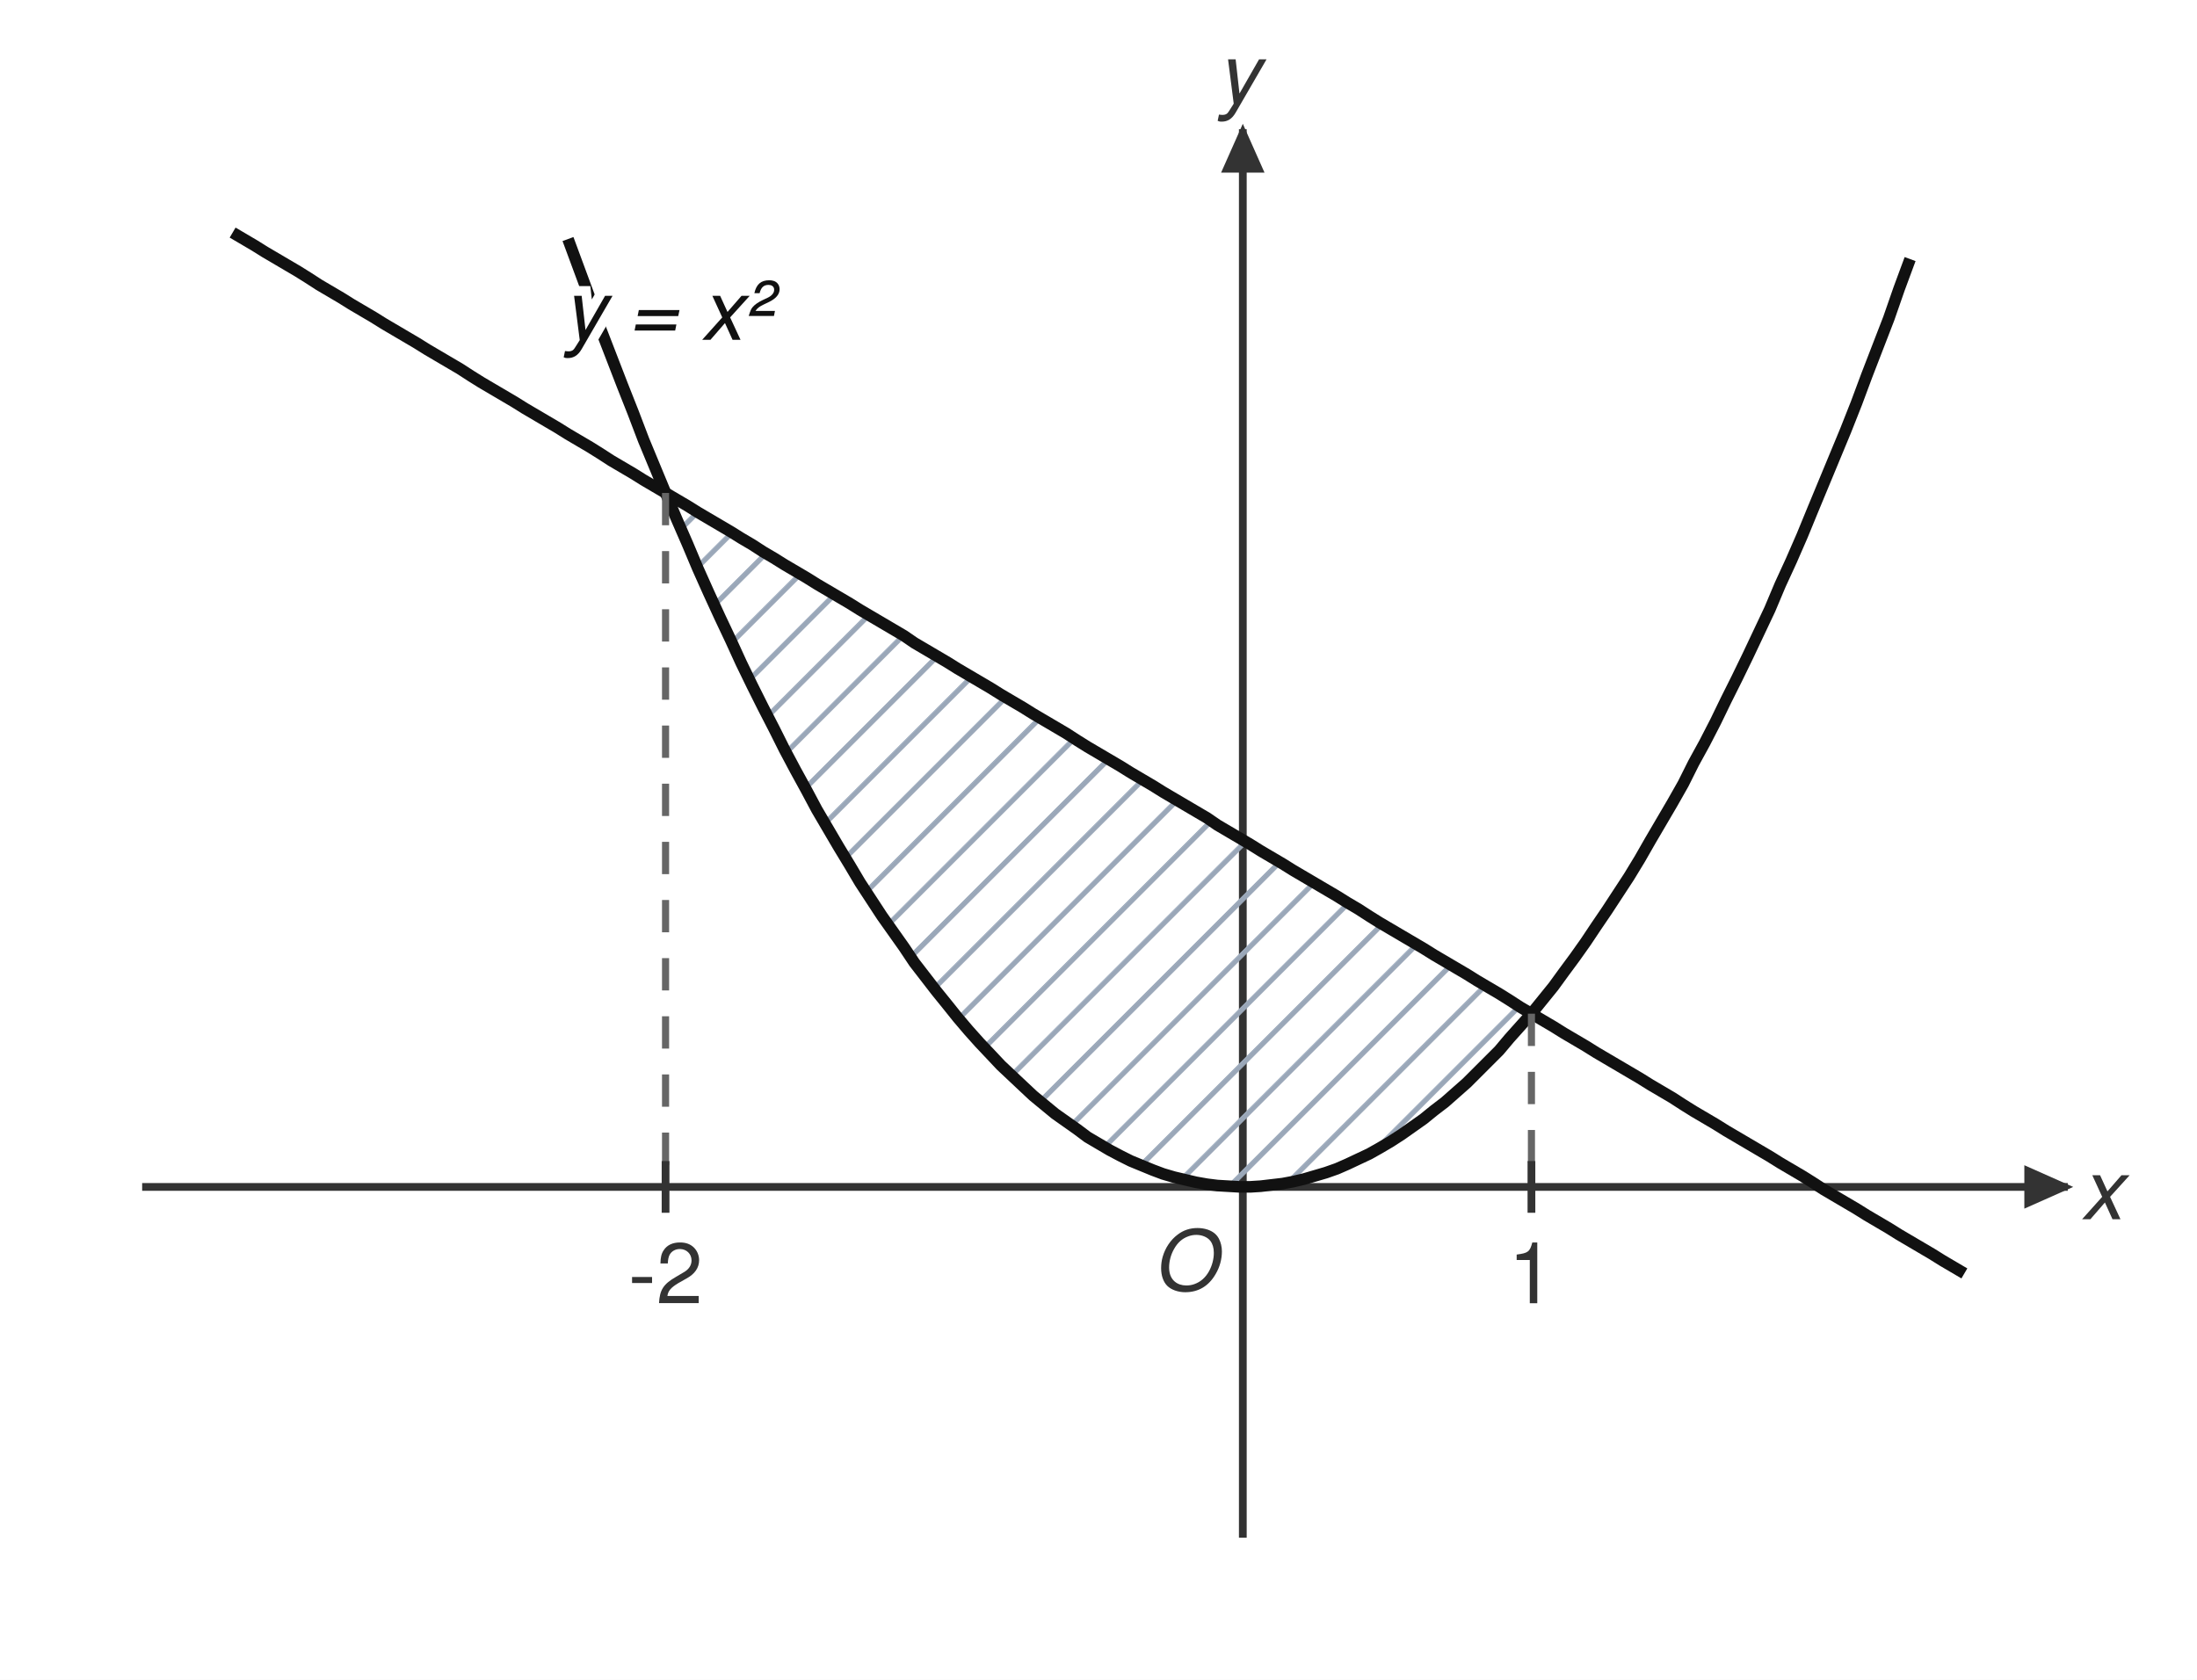
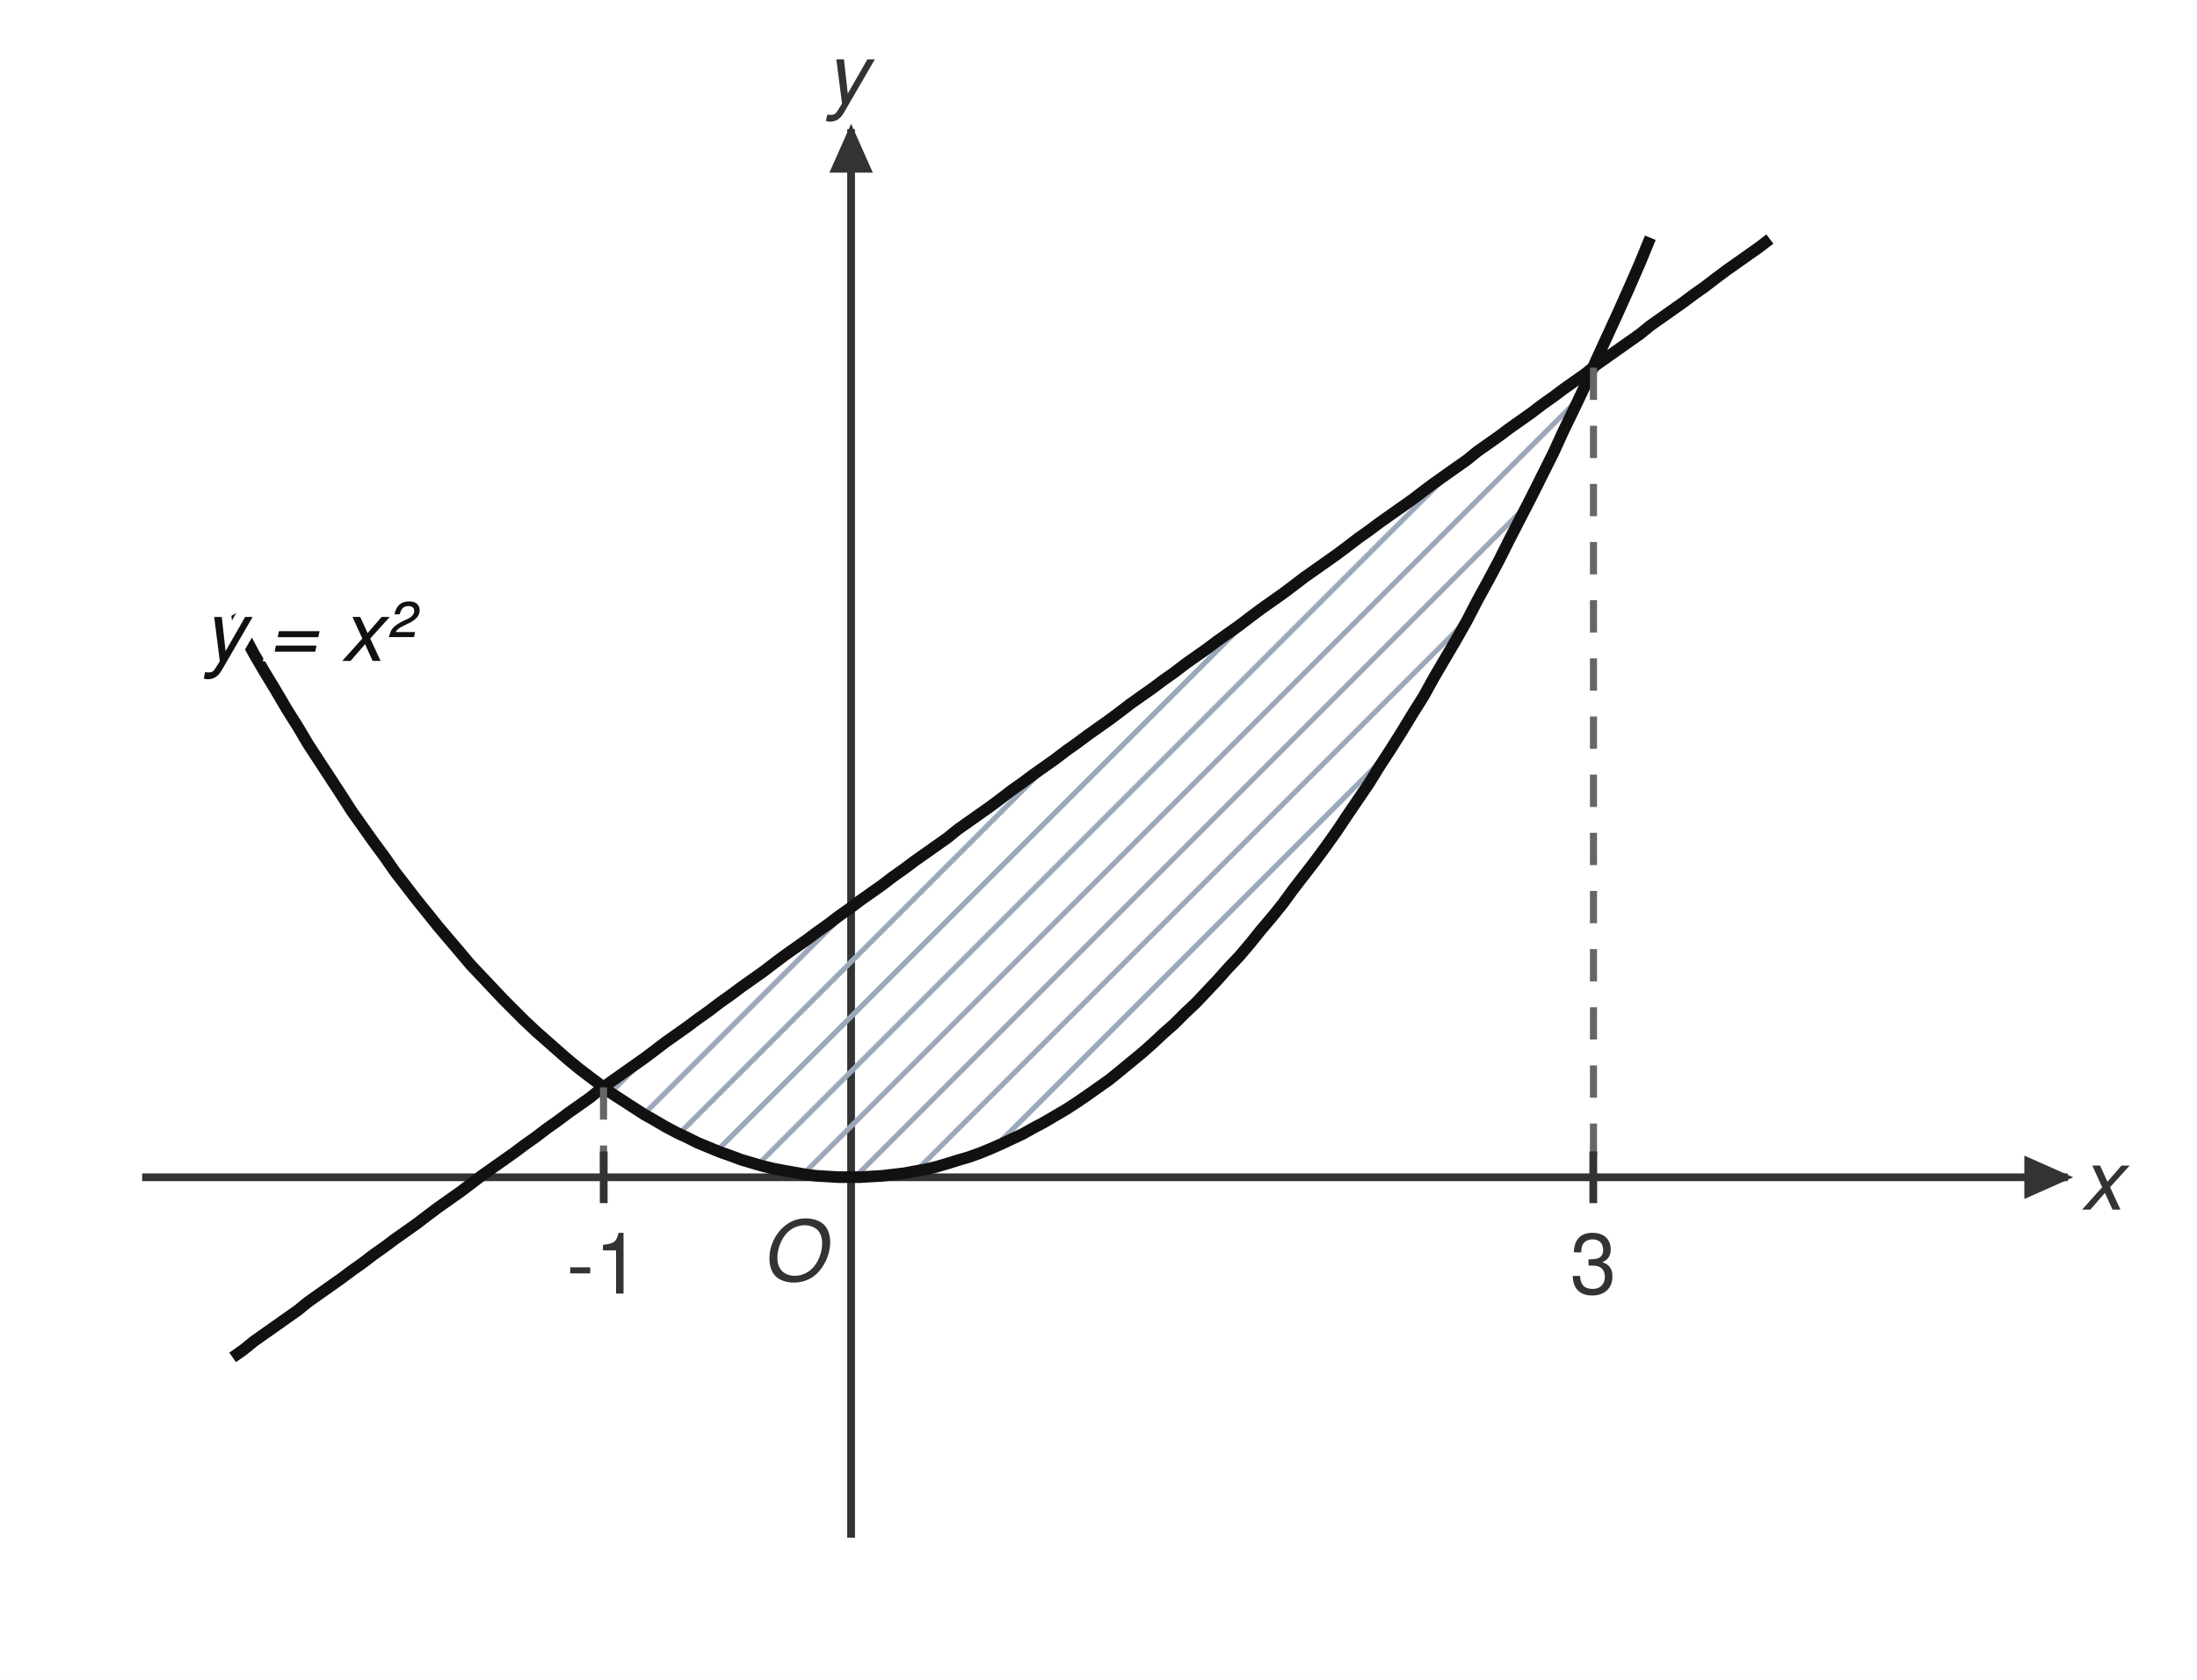
<svg xmlns="http://www.w3.org/2000/svg" width="340" height="260" viewBox="0 0 340 260" font-family="Helvetica, Arial, sans-serif" font-size="13" style="paint-order:stroke">
  <rect width="340" height="260" fill="#ffffff" />
  <defs>
    <marker id="arr" viewBox="0 0 10 10" refX="8" refY="5" markerWidth="7" markerHeight="7" orient="auto-start-reverse">
      <path d="M 0 1 L 9 5 L 0 9 z" fill="#333" />
    </marker>
    <pattern id="hatch" width="6" height="6" patternTransform="rotate(45)" patternUnits="userSpaceOnUse">
      <line x1="0" y1="0" x2="0" y2="6" stroke="#9aa7b8" stroke-width="1.6" />
    </pattern>
  </defs>
-   <line x1="22" y1="183.714" x2="320" y2="183.714" stroke="#333" stroke-width="1.2" marker-end="url(#arr)" />
-   <text stroke="#ffffff" stroke-width="3" paint-order="stroke" x="322" y="188.714" fill="#333" font-style="italic">x</text>
-   <line x1="192.333" y1="238" x2="192.333" y2="20" stroke="#333" stroke-width="1.2" marker-end="url(#arr)" />
-   <text stroke="#ffffff" stroke-width="3" paint-order="stroke" x="188.333" y="16" fill="#333" font-style="italic">y</text>
-   <text stroke="#ffffff" stroke-width="3" paint-order="stroke" x="178.333" y="199.714" fill="#333" font-style="italic">O</text>
-   <path d="M 103.0,76.3 L 104.1,77.0 L 105.2,77.6 L 106.4,78.3 L 107.5,79.0 L 108.6,79.6 L 109.7,80.3 L 110.8,81.0 L 111.9,81.7 L 113.1,82.3 L 114.2,83.0 L 115.3,83.7 L 116.4,84.3 L 117.5,85.0 L 118.6,85.7 L 119.8,86.4 L 120.9,87.0 L 122.0,87.7 L 123.1,88.4 L 124.2,89.0 L 125.3,89.7 L 126.4,90.4 L 127.6,91.1 L 128.7,91.7 L 129.8,92.4 L 130.9,93.1 L 132.0,93.7 L 133.1,94.4 L 134.3,95.1 L 135.4,95.8 L 136.5,96.4 L 137.6,97.1 L 138.7,97.8 L 139.9,98.4 L 141.0,99.1 L 142.1,99.8 L 143.2,100.5 L 144.3,101.1 L 145.4,101.8 L 146.6,102.5 L 147.7,103.1 L 148.8,103.8 L 149.9,104.5 L 151.0,105.2 L 152.1,105.8 L 153.3,106.5 L 154.4,107.2 L 155.5,107.8 L 156.6,108.5 L 157.7,109.2 L 158.8,109.9 L 159.9,110.5 L 161.1,111.2 L 162.2,111.9 L 163.3,112.5 L 164.4,113.2 L 165.5,113.9 L 166.7,114.6 L 167.8,115.2 L 168.9,115.9 L 170.0,116.6 L 171.1,117.2 L 172.2,117.9 L 173.4,118.6 L 174.5,119.3 L 175.6,119.9 L 176.7,120.6 L 177.8,121.3 L 178.9,121.9 L 180.0,122.6 L 181.2,123.3 L 182.3,124.0 L 183.4,124.6 L 184.5,125.3 L 185.6,126.0 L 186.8,126.6 L 187.9,127.3 L 189.0,128.0 L 190.1,128.7 L 191.2,129.3 L 192.3,130.0 L 193.5,130.7 L 194.6,131.3 L 195.7,132.0 L 196.8,132.7 L 197.9,133.4 L 199.0,134.0 L 200.1,134.7 L 201.3,135.4 L 202.4,136.0 L 203.5,136.7 L 204.6,137.4 L 205.7,138.1 L 206.9,138.7 L 208.0,139.4 L 209.1,140.1 L 210.2,140.7 L 211.3,141.4 L 212.4,142.1 L 213.5,142.8 L 214.7,143.4 L 215.8,144.1 L 216.9,144.8 L 218.0,145.4 L 219.1,146.1 L 220.3,146.8 L 221.4,147.5 L 222.5,148.1 L 223.6,148.8 L 224.7,149.5 L 225.8,150.1 L 227.0,150.8 L 228.1,151.5 L 229.2,152.2 L 230.3,152.8 L 231.4,153.5 L 232.5,154.2 L 233.6,154.8 L 234.8,155.5 L 235.9,156.2 L 237.0,156.9 L 237.0,156.9 L 235.9,158.2 L 234.8,159.5 L 233.6,160.7 L 232.5,162.0 L 231.4,163.2 L 230.3,164.3 L 229.2,165.4 L 228.1,166.5 L 227.0,167.6 L 225.8,168.6 L 224.7,169.6 L 223.6,170.6 L 222.5,171.5 L 221.4,172.4 L 220.3,173.2 L 219.1,174.0 L 218.0,174.8 L 216.9,175.6 L 215.8,176.3 L 214.7,177.0 L 213.5,177.7 L 212.4,178.3 L 211.3,178.9 L 210.2,179.4 L 209.1,179.9 L 208.0,180.4 L 206.9,180.9 L 205.7,181.3 L 204.6,181.7 L 203.5,182.0 L 202.4,182.4 L 201.3,182.6 L 200.1,182.9 L 199.0,183.1 L 197.9,183.3 L 196.8,183.4 L 195.7,183.6 L 194.6,183.6 L 193.5,183.7 L 192.3,183.7 L 191.2,183.7 L 190.1,183.6 L 189.0,183.6 L 187.9,183.4 L 186.8,183.3 L 185.6,183.1 L 184.5,182.9 L 183.4,182.6 L 182.3,182.4 L 181.2,182.0 L 180.0,181.7 L 178.9,181.3 L 177.8,180.9 L 176.7,180.4 L 175.6,179.9 L 174.5,179.4 L 173.4,178.9 L 172.2,178.3 L 171.1,177.7 L 170.0,177.0 L 168.9,176.3 L 167.8,175.6 L 166.7,174.8 L 165.5,174.0 L 164.4,173.2 L 163.3,172.4 L 162.2,171.5 L 161.1,170.6 L 159.9,169.6 L 158.8,168.6 L 157.7,167.6 L 156.6,166.5 L 155.5,165.4 L 154.4,164.3 L 153.3,163.2 L 152.1,162.0 L 151.0,160.7 L 149.9,159.5 L 148.8,158.2 L 147.7,156.9 L 146.6,155.5 L 145.4,154.1 L 144.3,152.7 L 143.2,151.2 L 142.1,149.7 L 141.0,148.2 L 139.9,146.6 L 138.7,145.0 L 137.6,143.4 L 136.5,141.8 L 135.4,140.1 L 134.3,138.3 L 133.1,136.6 L 132.0,134.8 L 130.9,132.9 L 129.8,131.1 L 128.7,129.2 L 127.6,127.2 L 126.4,125.3 L 125.3,123.3 L 124.2,121.3 L 123.1,119.2 L 122.0,117.1 L 120.9,115.0 L 119.8,112.8 L 118.6,110.6 L 117.5,108.4 L 116.4,106.1 L 115.3,103.8 L 114.2,101.5 L 113.1,99.1 L 111.9,96.7 L 110.8,94.3 L 109.7,91.8 L 108.6,89.3 L 107.5,86.8 L 106.4,84.2 L 105.2,81.6 L 104.1,79.0 L 103.0,76.3 Z" fill="url(#hatch)" stroke="none" />
-   <polyline points="87.9,37.0 89.6,41.6 91.3,46.2 92.9,50.8 94.6,55.2 96.3,59.6 98.0,63.9 99.6,68.1 101.3,72.2 103.0,76.3 104.7,80.3 106.4,84.2 108.0,88.0 109.7,91.8 111.4,95.5 113.1,99.1 114.7,102.6 116.4,106.1 118.1,109.5 119.8,112.8 121.4,116.0 123.1,119.2 124.8,122.3 126.4,125.3 128.1,128.2 129.8,131.1 131.5,133.9 133.1,136.6 134.8,139.2 136.5,141.8 138.2,144.2 139.9,146.6 141.5,149.0 143.2,151.2 144.9,153.4 146.6,155.5 148.2,157.5 149.9,159.5 151.6,161.4 153.3,163.2 154.9,164.9 156.6,166.5 158.3,168.1 159.9,169.6 161.6,171.0 163.3,172.4 165.0,173.6 166.7,174.8 168.3,176.0 170.0,177.0 171.7,178.0 173.4,178.9 175.0,179.7 176.7,180.4 178.4,181.1 180.0,181.7 181.7,182.2 183.4,182.6 185.1,183.0 186.8,183.3 188.4,183.5 190.1,183.6 191.8,183.7 193.5,183.7 195.1,183.6 196.8,183.4 198.5,183.2 200.1,182.9 201.8,182.5 203.5,182.0 205.2,181.5 206.9,180.9 208.5,180.2 210.2,179.4 211.9,178.6 213.5,177.7 215.2,176.7 216.9,175.6 218.6,174.4 220.3,173.2 221.9,171.9 223.6,170.6 225.3,169.1 227.0,167.6 228.6,166.0 230.3,164.3 232.0,162.6 233.6,160.7 235.3,158.8 237.0,156.9 238.7,154.8 240.4,152.7 242.0,150.5 243.7,148.2 245.4,145.8 247.0,143.4 248.7,140.9 250.4,138.3 252.1,135.7 253.8,132.9 255.4,130.1 257.1,127.2 258.8,124.3 260.5,121.3 262.1,118.1 263.8,115.0 265.5,111.7 267.1,108.4 268.8,105.0 270.5,101.5 272.2,97.9 273.9,94.3 275.5,90.5 277.2,86.8 278.9,82.9 280.5,79.0 282.2,74.9 283.9,70.8 285.6,66.7 287.3,62.4 288.9,58.1 290.6,53.7 292.3,49.3 293.9,44.7 295.6,40.1" fill="none" stroke="#111" stroke-width="1.8" />
-   <polyline points="36.0,36.0 37.7,37.0 39.4,38.0 41.0,39.0 42.7,40.0 44.4,41.0 46.1,42.0 47.7,43.0 49.4,44.1 51.1,45.1 52.8,46.1 54.4,47.1 56.1,48.1 57.8,49.1 59.4,50.1 61.1,51.1 62.8,52.1 64.5,53.1 66.1,54.1 67.8,55.1 69.5,56.1 71.2,57.1 72.9,58.2 74.5,59.2 76.2,60.2 77.9,61.2 79.6,62.2 81.2,63.2 82.9,64.2 84.6,65.2 86.3,66.2 87.9,67.2 89.6,68.2 91.3,69.2 92.9,70.2 94.6,71.3 96.3,72.3 98.0,73.3 99.6,74.3 101.3,75.3 103.0,76.3 104.7,77.3 106.4,78.3 108.0,79.3 109.7,80.3 111.4,81.3 113.1,82.3 114.7,83.3 116.4,84.3 118.1,85.4 119.8,86.4 121.4,87.4 123.1,88.4 124.8,89.4 126.4,90.4 128.1,91.4 129.8,92.4 131.5,93.4 133.1,94.4 134.8,95.4 136.5,96.4 138.2,97.4 139.9,98.4 141.5,99.5 143.2,100.5 144.9,101.5 146.6,102.5 148.2,103.5 149.9,104.5 151.6,105.5 153.3,106.5 154.9,107.5 156.6,108.5 158.3,109.5 159.9,110.5 161.6,111.5 163.3,112.5 165.0,113.5 166.7,114.6 168.3,115.6 170.0,116.6 171.7,117.6 173.4,118.6 175.0,119.6 176.7,120.6 178.4,121.6 180.0,122.6 181.7,123.6 183.4,124.6 185.1,125.6 186.8,126.6 188.4,127.7 190.1,128.7 191.8,129.7 193.5,130.7 195.1,131.7 196.8,132.7 198.5,133.7 200.1,134.7 201.8,135.7 203.5,136.7 205.2,137.7 206.9,138.7 208.5,139.7 210.2,140.7 211.9,141.8 213.5,142.8 215.2,143.8 216.9,144.8 218.6,145.8 220.3,146.8 221.9,147.8 223.6,148.8 225.3,149.8 227.0,150.8 228.6,151.8 230.3,152.8 232.0,153.8 233.6,154.8 235.3,155.9 237.0,156.9 238.7,157.9 240.4,158.9 242.0,159.9 243.7,160.9 245.4,161.9 247.0,162.9 248.7,163.9 250.4,164.9 252.1,165.9 253.8,166.9 255.4,167.9 257.1,168.9 258.8,169.9 260.5,171.0 262.1,172.0 263.8,173.0 265.5,174.0 267.1,175.0 268.8,176.0 270.5,177.0 272.2,178.0 273.9,179.0 275.5,180.0 277.2,181.0 278.9,182.0 280.5,183.0 282.2,184.1 283.9,185.1 285.6,186.1 287.3,187.1 288.9,188.1 290.6,189.1 292.3,190.1 293.9,191.1 295.6,192.1 297.3,193.1 299.0,194.1 300.6,195.1 302.3,196.1 304.0,197.1" fill="none" stroke="#111" stroke-width="1.8" />
-   <line x1="103.0" y1="76.3" x2="103.0" y2="183.7" stroke="#666" stroke-width="1.1" stroke-dasharray="5 4" />
-   <line x1="237.0" y1="156.9" x2="237.0" y2="183.7" stroke="#666" stroke-width="1.1" stroke-dasharray="5 4" />
-   <line x1="103" y1="179.714" x2="103" y2="187.714" stroke="#333" stroke-width="1.2" />
-   <text stroke="#ffffff" stroke-width="3" paint-order="stroke" x="103" y="201.714" text-anchor="middle" fill="#333">-2</text>
-   <line x1="237" y1="179.714" x2="237" y2="187.714" stroke="#333" stroke-width="1.2" />
-   <text stroke="#ffffff" stroke-width="3" paint-order="stroke" x="237" y="201.714" text-anchor="middle" fill="#333">1</text>
-   <text stroke="#ffffff" stroke-width="3" paint-order="stroke" x="103.2" y="52.6" text-anchor="middle" fill="#111" font-style="italic">y = x²</text>
+   <line x1="22" y1="182.222" x2="320" y2="182.222" stroke="#333" stroke-width="1.2" marker-end="url(#arr)" />
+   <text stroke="#ffffff" stroke-width="3" paint-order="stroke" x="322" y="187.222" fill="#333" font-style="italic">x</text>
+   <line x1="131.714" y1="238" x2="131.714" y2="20" stroke="#333" stroke-width="1.2" marker-end="url(#arr)" />
+   <text stroke="#ffffff" stroke-width="3" paint-order="stroke" x="127.714" y="16" fill="#333" font-style="italic">y</text>
+   <text stroke="#ffffff" stroke-width="3" paint-order="stroke" x="117.714" y="198.222" fill="#333" font-style="italic">O</text>
+   <path d="M 93.4,168.3 L 94.7,167.4 L 96.0,166.4 L 97.3,165.5 L 98.5,164.6 L 99.8,163.7 L 101.1,162.7 L 102.4,161.8 L 103.6,160.9 L 104.9,159.9 L 106.2,159.0 L 107.5,158.1 L 108.7,157.2 L 110.0,156.2 L 111.3,155.3 L 112.6,154.4 L 113.8,153.4 L 115.1,152.5 L 116.4,151.6 L 117.7,150.7 L 119.0,149.7 L 120.2,148.8 L 121.5,147.9 L 122.8,146.9 L 124.1,146.0 L 125.3,145.1 L 126.6,144.2 L 127.9,143.2 L 129.2,142.3 L 130.4,141.4 L 131.7,140.4 L 133.0,139.5 L 134.3,138.6 L 135.5,137.7 L 136.8,136.7 L 138.1,135.8 L 139.4,134.9 L 140.6,133.9 L 141.9,133.0 L 143.2,132.1 L 144.5,131.2 L 145.8,130.2 L 147.0,129.3 L 148.3,128.4 L 149.6,127.4 L 150.9,126.5 L 152.1,125.6 L 153.4,124.7 L 154.7,123.7 L 156.0,122.8 L 157.2,121.9 L 158.5,120.9 L 159.8,120.0 L 161.1,119.1 L 162.3,118.2 L 163.6,117.2 L 164.9,116.3 L 166.2,115.4 L 167.4,114.4 L 168.7,113.5 L 170.0,112.6 L 171.3,111.7 L 172.6,110.7 L 173.8,109.8 L 175.1,108.9 L 176.4,108.0 L 177.7,107.0 L 178.9,106.1 L 180.2,105.2 L 181.5,104.2 L 182.8,103.3 L 184.0,102.4 L 185.3,101.5 L 186.6,100.5 L 187.9,99.6 L 189.1,98.7 L 190.4,97.7 L 191.7,96.8 L 193.0,95.9 L 194.2,95.0 L 195.5,94.0 L 196.8,93.1 L 198.1,92.2 L 199.4,91.2 L 200.6,90.3 L 201.9,89.4 L 203.2,88.5 L 204.5,87.5 L 205.7,86.6 L 207.0,85.7 L 208.3,84.7 L 209.6,83.8 L 210.8,82.9 L 212.1,82.0 L 213.4,81.0 L 214.7,80.1 L 215.9,79.2 L 217.2,78.2 L 218.5,77.3 L 219.8,76.4 L 221.0,75.5 L 222.3,74.5 L 223.6,73.6 L 224.9,72.7 L 226.2,71.7 L 227.4,70.8 L 228.7,69.9 L 230.0,69.0 L 231.3,68.0 L 232.5,67.1 L 233.8,66.2 L 235.1,65.2 L 236.4,64.3 L 237.6,63.4 L 238.9,62.5 L 240.2,61.5 L 241.5,60.6 L 242.7,59.7 L 244.0,58.7 L 245.3,57.8 L 246.6,56.9 L 246.6,56.9 L 245.3,59.7 L 244.0,62.4 L 242.7,65.1 L 241.5,67.8 L 240.2,70.4 L 238.9,73.0 L 237.6,75.6 L 236.4,78.2 L 235.1,80.7 L 233.8,83.2 L 232.5,85.7 L 231.3,88.1 L 230.0,90.5 L 228.7,92.8 L 227.4,95.2 L 226.2,97.5 L 224.9,99.8 L 223.6,102.0 L 222.3,104.2 L 221.0,106.4 L 219.8,108.6 L 218.5,110.7 L 217.2,112.8 L 215.9,114.8 L 214.7,116.8 L 213.4,118.8 L 212.1,120.8 L 210.8,122.7 L 209.6,124.6 L 208.3,126.5 L 207.0,128.4 L 205.7,130.2 L 204.5,131.9 L 203.2,133.7 L 201.9,135.4 L 200.6,137.1 L 199.4,138.8 L 198.1,140.4 L 196.8,142.0 L 195.5,143.5 L 194.2,145.1 L 193.0,146.6 L 191.7,148.0 L 190.4,149.5 L 189.1,150.9 L 187.9,152.3 L 186.6,153.6 L 185.3,154.9 L 184.0,156.2 L 182.8,157.5 L 181.5,158.7 L 180.2,159.9 L 178.9,161.0 L 177.7,162.2 L 176.4,163.3 L 175.1,164.3 L 173.8,165.4 L 172.6,166.4 L 171.3,167.4 L 170.0,168.3 L 168.7,169.2 L 167.4,170.1 L 166.2,170.9 L 164.9,171.8 L 163.6,172.6 L 162.3,173.3 L 161.1,174.0 L 159.8,174.7 L 158.5,175.4 L 157.2,176.0 L 156.0,176.6 L 154.7,177.2 L 153.4,177.8 L 152.1,178.3 L 150.9,178.7 L 149.6,179.2 L 148.3,179.6 L 147.0,180.0 L 145.8,180.3 L 144.5,180.7 L 143.2,181.0 L 141.9,181.2 L 140.6,181.5 L 139.4,181.7 L 138.1,181.8 L 136.8,182.0 L 135.5,182.1 L 134.3,182.2 L 133.0,182.2 L 131.7,182.2 L 130.4,182.2 L 129.2,182.2 L 127.9,182.1 L 126.6,182.0 L 125.3,181.8 L 124.1,181.7 L 122.8,181.5 L 121.5,181.2 L 120.2,181.0 L 119.0,180.7 L 117.7,180.3 L 116.4,180.0 L 115.1,179.6 L 113.8,179.2 L 112.6,178.7 L 111.3,178.3 L 110.0,177.8 L 108.7,177.2 L 107.5,176.6 L 106.2,176.0 L 104.9,175.4 L 103.6,174.7 L 102.4,174.0 L 101.1,173.3 L 99.8,172.6 L 98.5,171.8 L 97.3,170.9 L 96.0,170.1 L 94.7,169.2 L 93.4,168.3 Z" fill="url(#hatch)" stroke="none" />
+   <polyline points="36.0,95.2 37.7,98.2 39.3,101.2 41.0,104.1 42.7,106.9 44.4,109.8 46.1,112.5 47.7,115.2 49.4,117.8 51.1,120.4 52.8,123.0 54.4,125.5 56.1,127.9 57.8,130.3 59.5,132.6 61.1,134.9 62.8,137.1 64.5,139.3 66.2,141.4 67.8,143.4 69.5,145.4 71.2,147.4 72.8,149.3 74.5,151.1 76.2,152.9 77.9,154.7 79.6,156.4 81.2,158.0 82.9,159.6 84.6,161.1 86.3,162.6 87.9,164.0 89.6,165.4 91.3,166.7 92.9,167.9 94.6,169.2 96.3,170.3 98.0,171.4 99.7,172.5 101.3,173.4 103.0,174.4 104.7,175.3 106.4,176.1 108.0,176.9 109.7,177.6 111.4,178.3 113.1,178.9 114.7,179.5 116.4,180.0 118.1,180.5 119.8,180.9 121.4,181.2 123.1,181.5 124.8,181.8 126.4,182.0 128.1,182.1 129.8,182.2 131.5,182.2 133.1,182.2 134.8,182.1 136.5,182.0 138.2,181.8 139.9,181.6 141.5,181.3 143.2,181.0 144.9,180.6 146.6,180.1 148.2,179.6 149.9,179.1 151.6,178.5 153.3,177.8 154.9,177.1 156.6,176.3 158.3,175.5 159.9,174.6 161.6,173.7 163.3,172.7 165.0,171.7 166.7,170.6 168.3,169.5 170.0,168.3 171.7,167.1 173.3,165.8 175.0,164.4 176.7,163.0 178.4,161.5 180.0,160.0 181.7,158.5 183.4,156.8 185.1,155.2 186.8,153.4 188.4,151.7 190.1,149.8 191.8,148.0 193.5,146.0 195.1,144.0 196.8,142.0 198.5,139.9 200.1,137.7 201.8,135.5 203.5,133.3 205.2,131.0 206.9,128.6 208.5,126.2 210.2,123.7 211.9,121.2 213.5,118.6 215.2,116.0 216.9,113.3 218.6,110.5 220.3,107.8 221.9,104.9 223.6,102.0 225.3,99.1 227.0,96.1 228.6,93.0 230.3,89.9 232.0,86.7 233.6,83.5 235.3,80.2 237.0,76.9 238.7,73.5 240.4,70.1 242.0,66.6 243.7,63.1 245.4,59.5 247.0,55.8 248.7,52.1 250.4,48.4 252.1,44.6 253.8,40.7 255.4,36.8" fill="none" stroke="#111" stroke-width="1.8" />
+   <polyline points="36.0,210.1 37.7,208.9 39.3,207.6 41.0,206.4 42.7,205.2 44.4,204.0 46.1,202.8 47.7,201.5 49.4,200.3 51.1,199.1 52.8,197.9 54.4,196.7 56.1,195.5 57.8,194.2 59.5,193.0 61.1,191.8 62.8,190.6 64.5,189.4 66.2,188.1 67.8,186.9 69.5,185.7 71.2,184.5 72.8,183.3 74.5,182.0 76.2,180.8 77.9,179.6 79.6,178.4 81.2,177.2 82.9,176.0 84.6,174.7 86.3,173.5 87.9,172.3 89.6,171.1 91.3,169.9 92.9,168.6 94.6,167.4 96.3,166.2 98.0,165.0 99.7,163.8 101.3,162.6 103.0,161.3 104.7,160.1 106.4,158.9 108.0,157.7 109.7,156.5 111.4,155.2 113.1,154.0 114.7,152.8 116.4,151.6 118.1,150.4 119.8,149.1 121.4,147.9 123.1,146.7 124.8,145.5 126.4,144.3 128.1,143.1 129.8,141.8 131.5,140.6 133.1,139.4 134.8,138.2 136.5,137.0 138.2,135.7 139.9,134.5 141.5,133.3 143.2,132.1 144.9,130.9 146.6,129.7 148.2,128.4 149.9,127.2 151.6,126.0 153.3,124.8 154.9,123.6 156.6,122.3 158.3,121.1 159.9,119.9 161.6,118.7 163.3,117.5 165.0,116.2 166.7,115.0 168.3,113.8 170.0,112.6 171.7,111.4 173.3,110.2 175.0,108.9 176.7,107.7 178.4,106.5 180.0,105.3 181.7,104.1 183.4,102.8 185.1,101.6 186.8,100.4 188.4,99.2 190.1,98.0 191.8,96.8 193.5,95.5 195.1,94.3 196.8,93.1 198.5,91.9 200.1,90.7 201.8,89.4 203.5,88.2 205.2,87.0 206.9,85.8 208.5,84.6 210.2,83.3 211.9,82.1 213.5,80.9 215.2,79.7 216.9,78.5 218.6,77.3 220.3,76.0 221.9,74.8 223.6,73.6 225.3,72.4 227.0,71.2 228.6,69.9 230.3,68.7 232.0,67.5 233.6,66.3 235.3,65.1 237.0,63.9 238.7,62.6 240.4,61.4 242.0,60.2 243.7,59.0 245.4,57.8 247.0,56.5 248.7,55.3 250.4,54.1 252.1,52.9 253.8,51.7 255.4,50.4 257.1,49.2 258.8,48.0 260.5,46.8 262.1,45.6 263.8,44.4 265.5,43.1 267.1,41.9 268.8,40.7 270.5,39.5 272.2,38.3 273.9,37.0" fill="none" stroke="#111" stroke-width="1.8" />
+   <line x1="93.4" y1="168.3" x2="93.4" y2="182.2" stroke="#666" stroke-width="1.1" stroke-dasharray="5 4" />
+   <line x1="246.6" y1="56.9" x2="246.6" y2="182.2" stroke="#666" stroke-width="1.1" stroke-dasharray="5 4" />
+   <line x1="93.429" y1="178.222" x2="93.429" y2="186.222" stroke="#333" stroke-width="1.2" />
+   <text stroke="#ffffff" stroke-width="3" paint-order="stroke" x="93.429" y="200.222" text-anchor="middle" fill="#333">-1</text>
+   <line x1="246.571" y1="178.222" x2="246.571" y2="186.222" stroke="#333" stroke-width="1.2" />
+   <text stroke="#ffffff" stroke-width="3" paint-order="stroke" x="246.571" y="200.222" text-anchor="middle" fill="#333">3</text>
+   <text stroke="#ffffff" stroke-width="3" paint-order="stroke" x="47.5" y="102.3" text-anchor="middle" fill="#111" font-style="italic">y = x²</text>
</svg>
